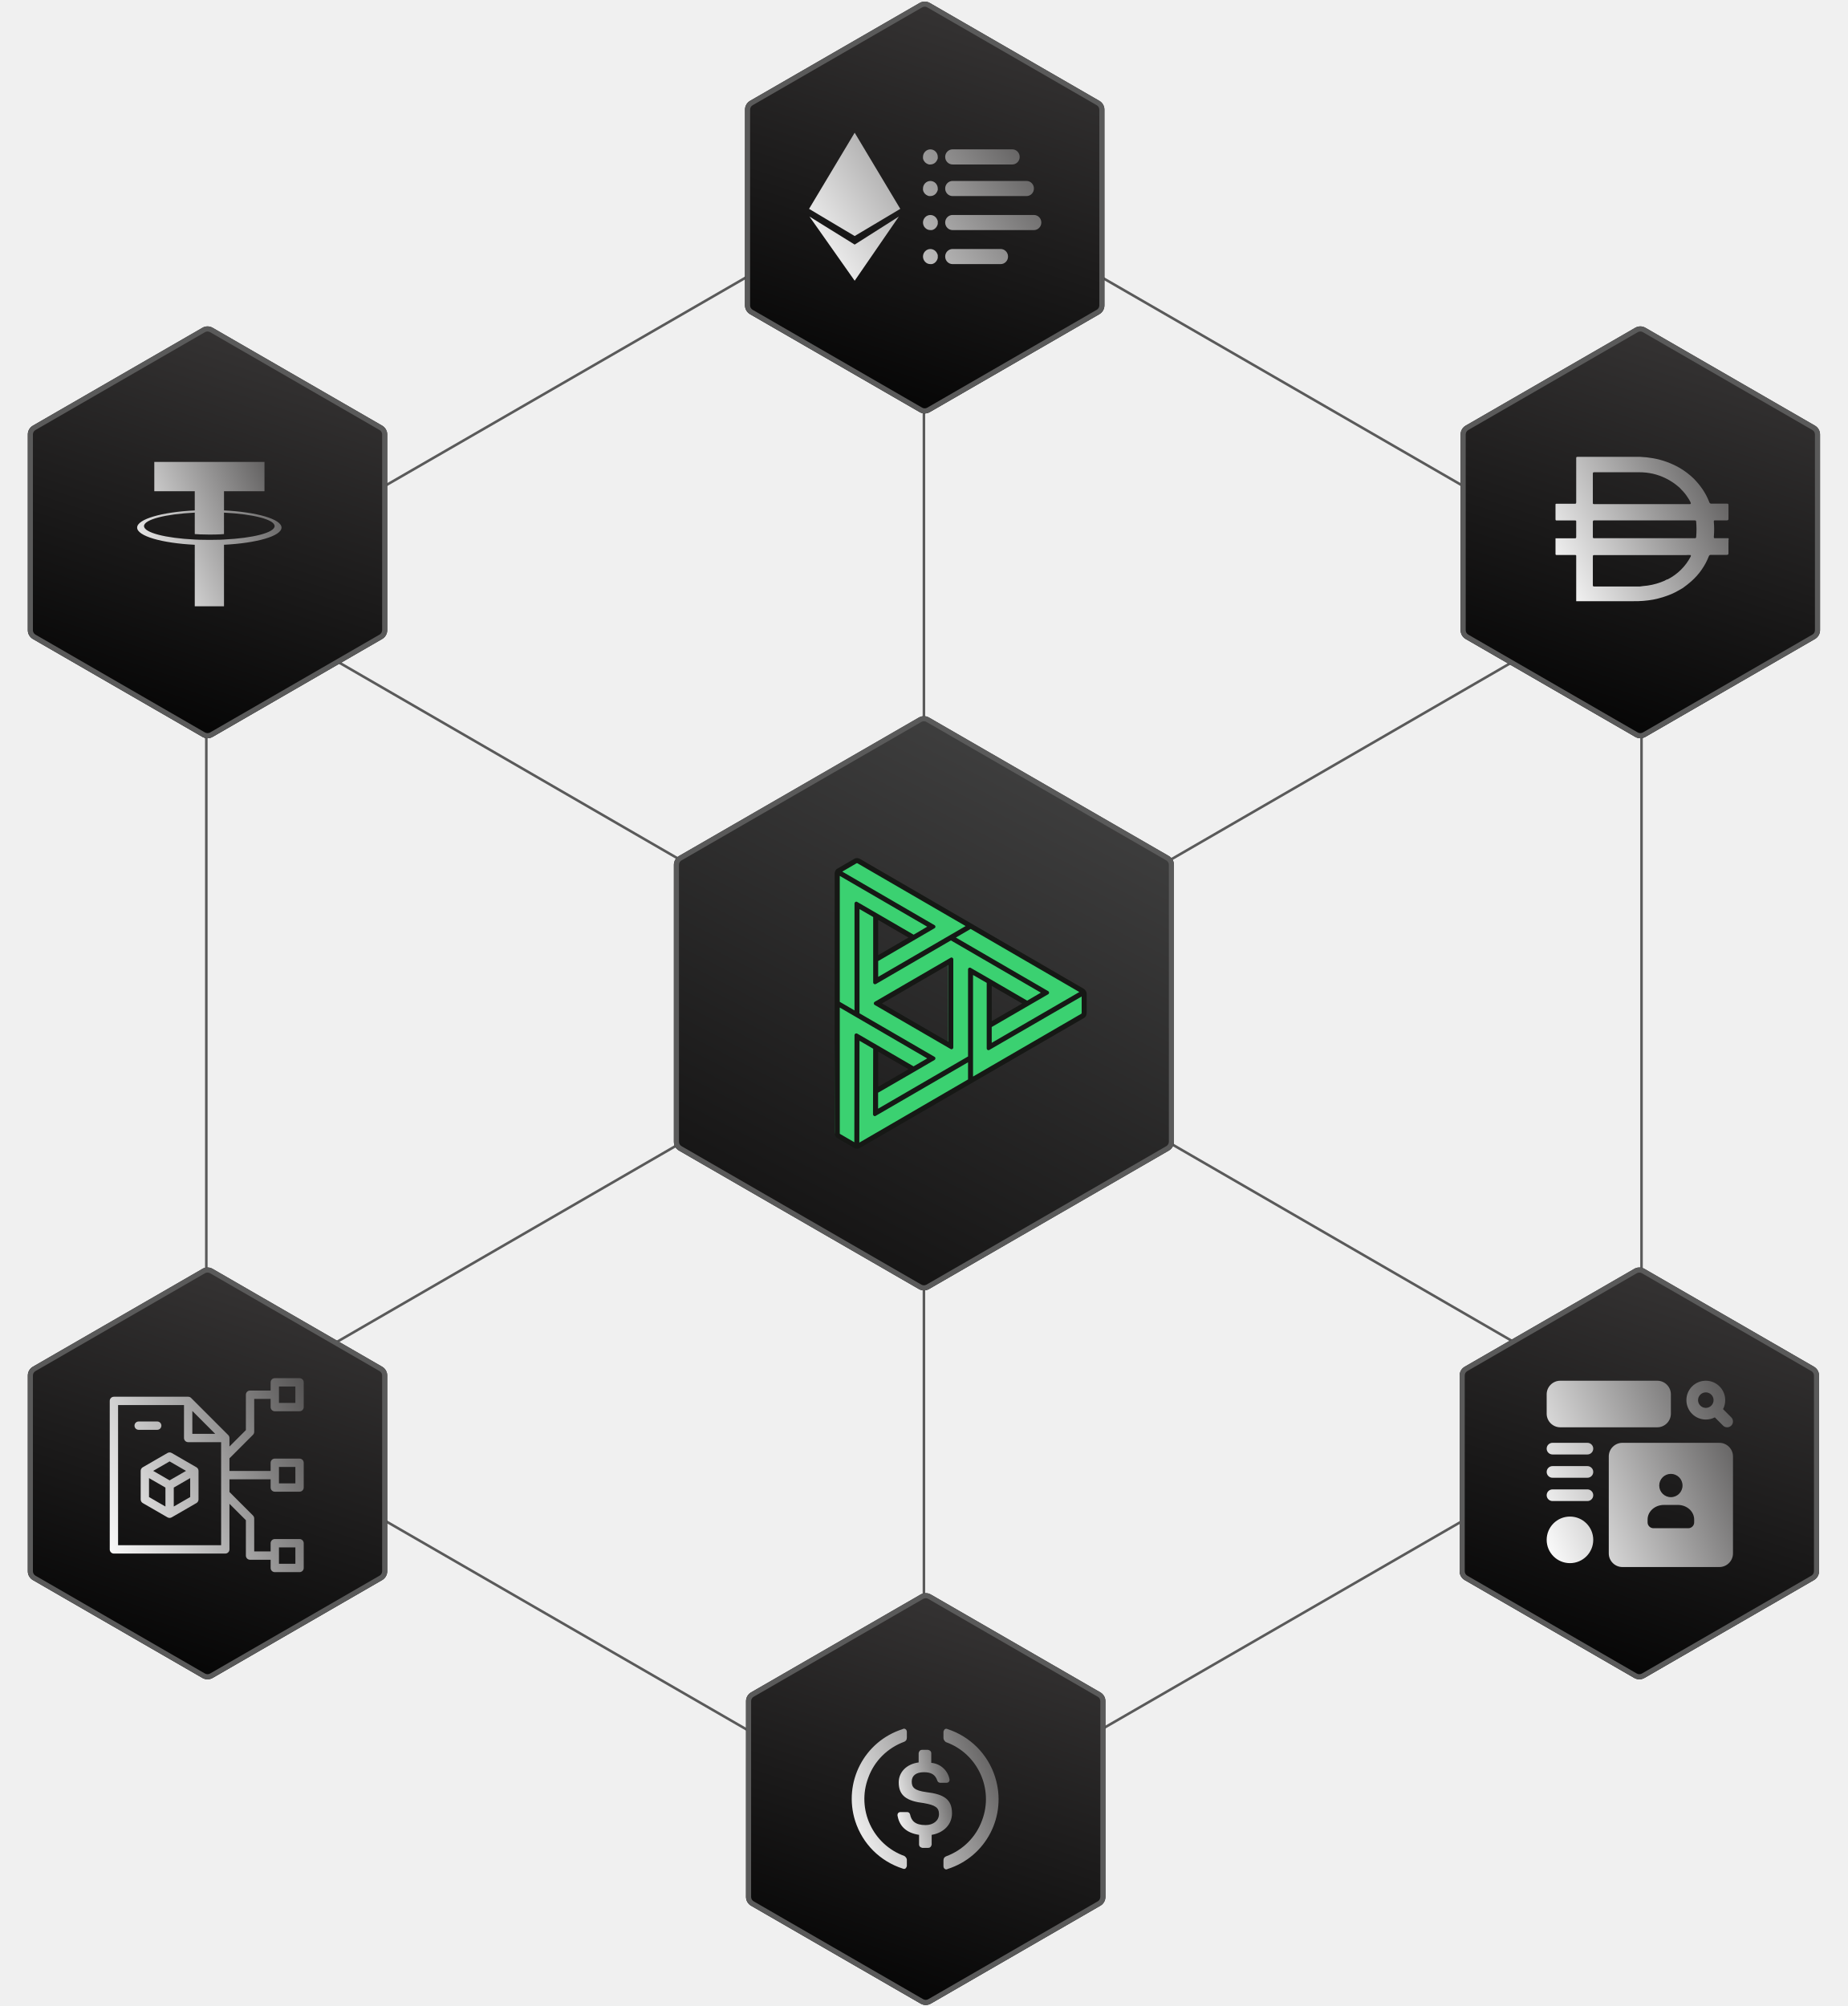
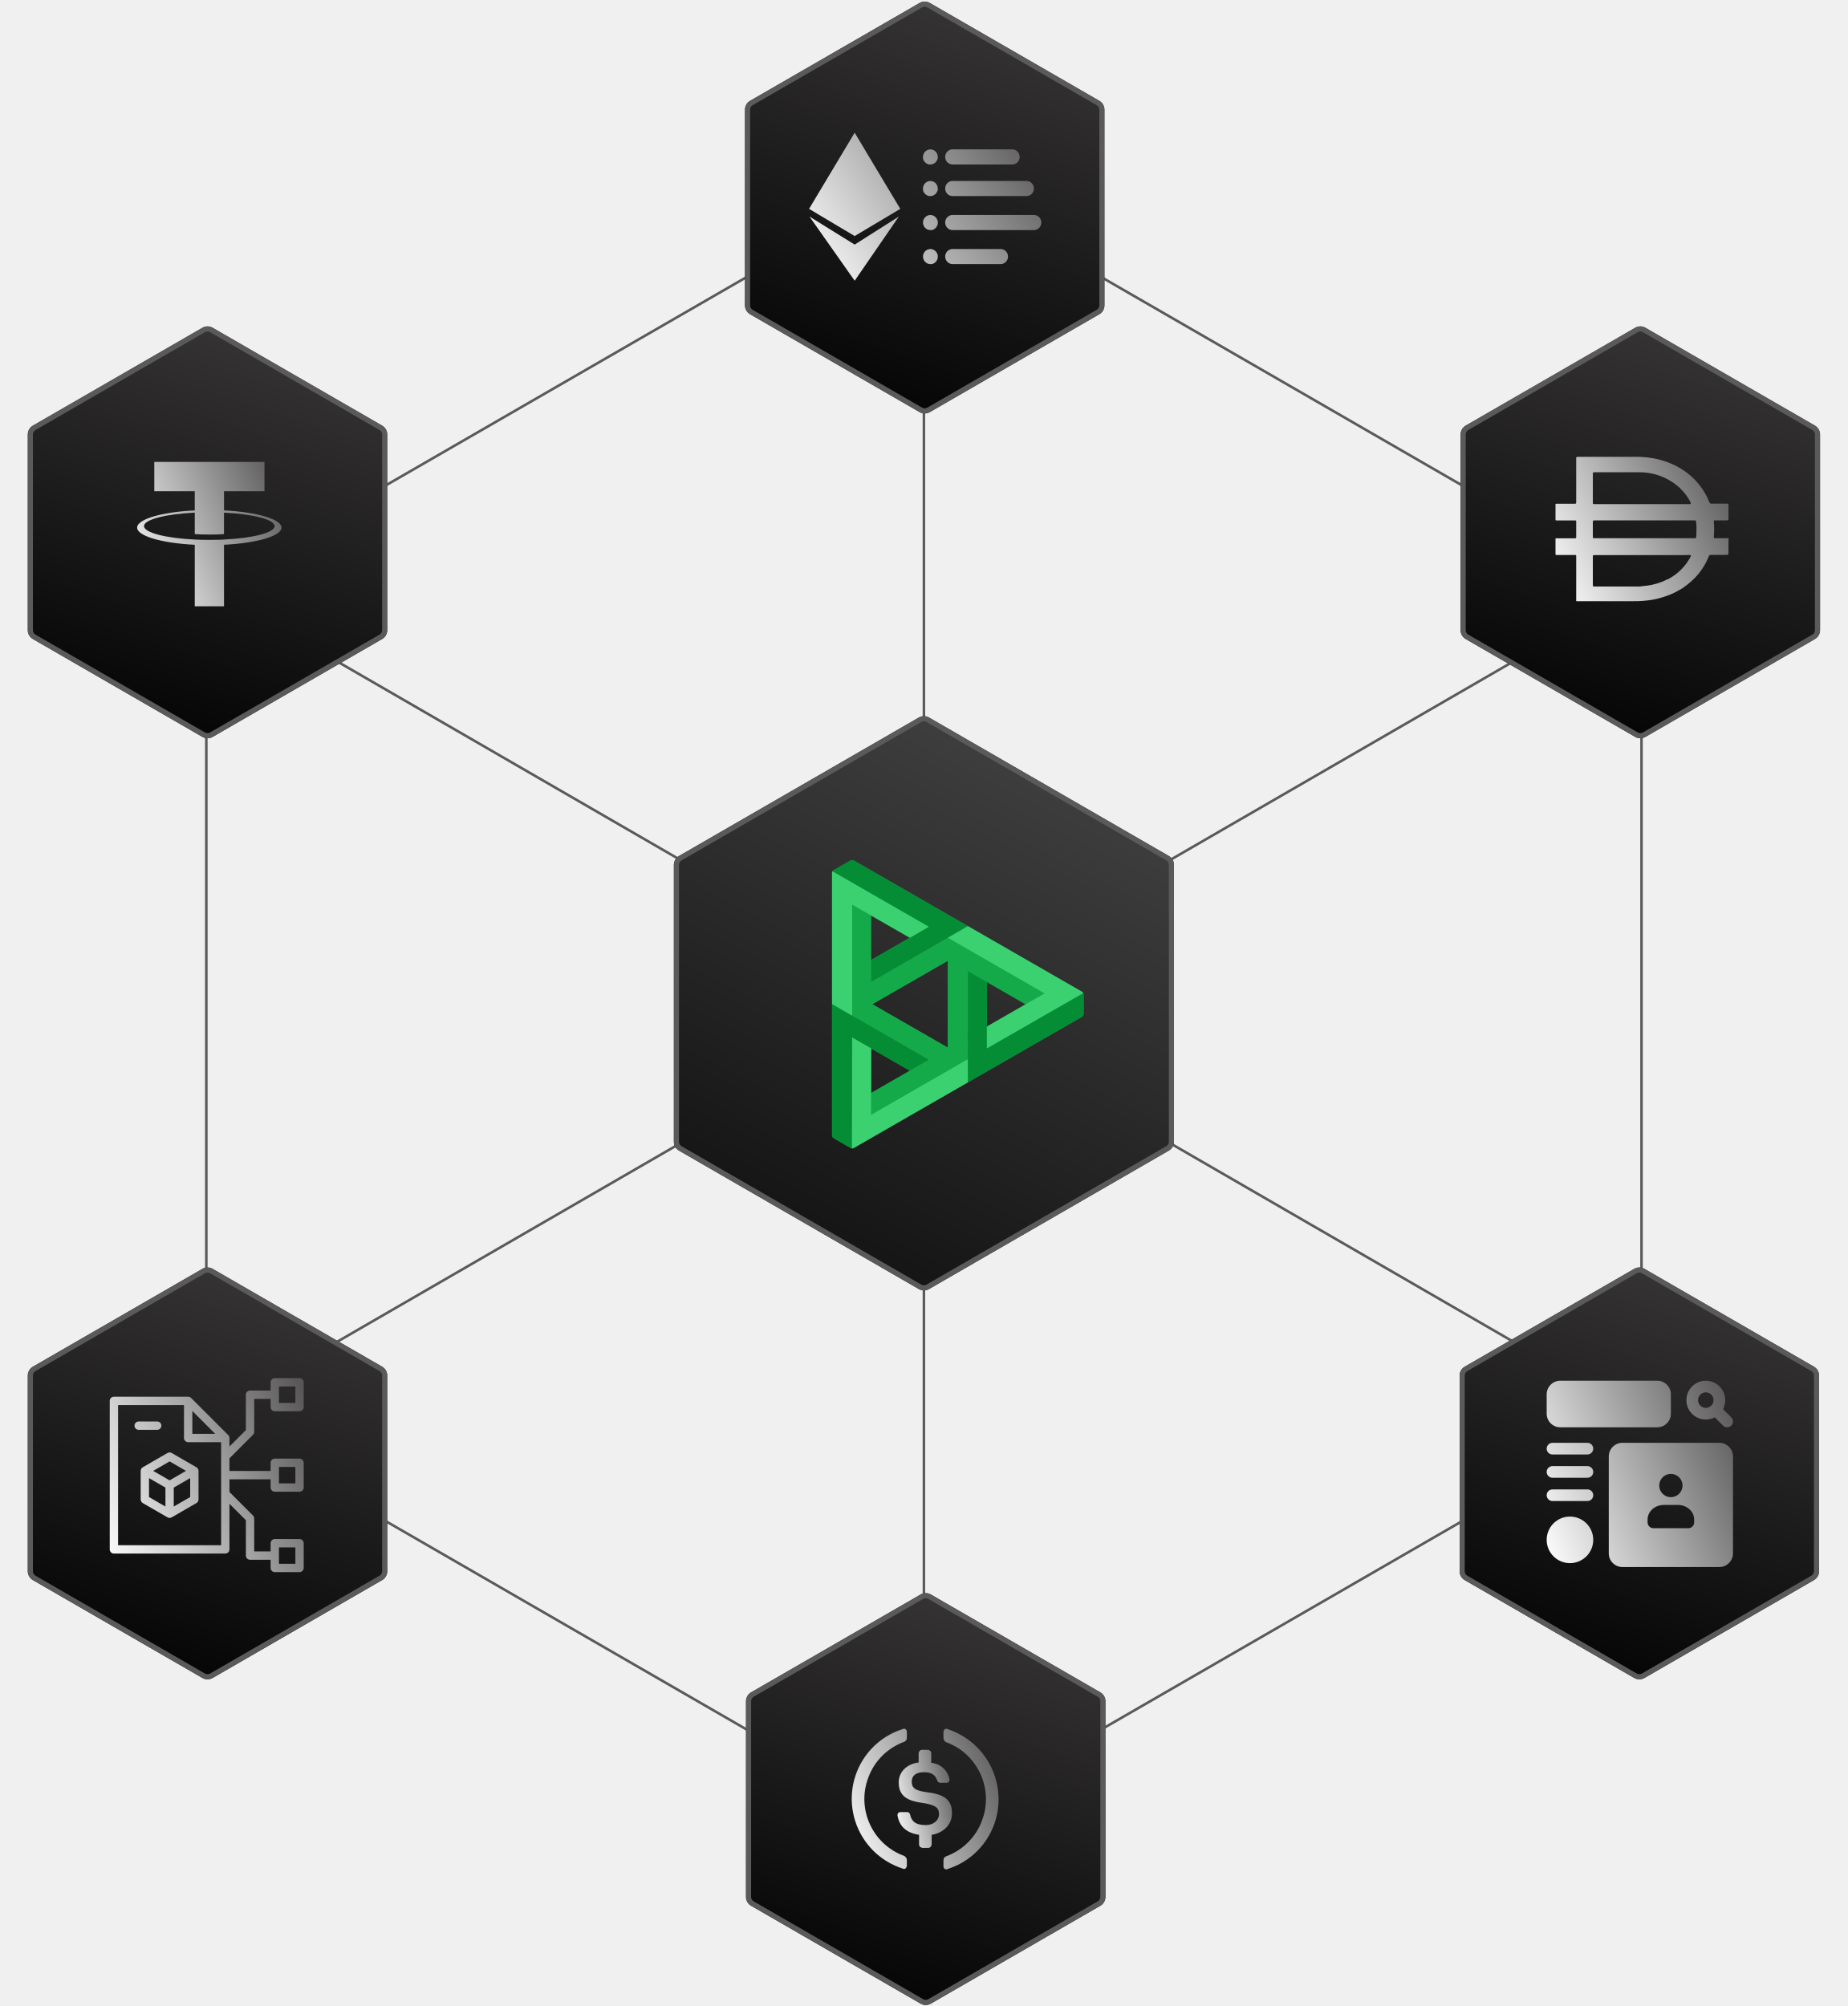
<svg xmlns="http://www.w3.org/2000/svg" width="724" height="786" viewBox="0 0 724 786" fill="none">
  <defs>
    <linearGradient id="paint0_linear_1143_18702" x1="422.805" y1="243.926" x2="288.223" y2="506.234" gradientUnits="userSpaceOnUse">
      <stop stop-color="#4A4A4A" />
      <stop offset="1" stop-color="#0F0E0E" />
    </linearGradient>
    <linearGradient id="paint1_linear_1143_18702" x1="642.309" y1="496" x2="589.281" y2="658.617" gradientUnits="userSpaceOnUse">
      <stop stop-color="#353333" />
      <stop offset="1" stop-color="#010101" />
    </linearGradient>
    <linearGradient id="paint2_linear_1143_18702" x1="606" y1="614" x2="717.117" y2="567.896" gradientUnits="userSpaceOnUse">
      <stop stop-color="white" />
      <stop offset="1" stop-color="#292727" />
    </linearGradient>
    <linearGradient id="paint3_linear_1143_18702" x1="81.309" y1="496" x2="28.281" y2="658.617" gradientUnits="userSpaceOnUse">
      <stop stop-color="#353333" />
      <stop offset="1" stop-color="#010101" />
    </linearGradient>
    <linearGradient id="paint4_linear_1143_18702" x1="43" y1="616" x2="158.684" y2="568.001" gradientUnits="userSpaceOnUse">
      <stop stop-color="white" />
      <stop offset="1" stop-color="#292727" />
    </linearGradient>
    <linearGradient id="paint5_linear_1143_18702" x1="642.691" y1="127.266" x2="589.664" y2="289.883" gradientUnits="userSpaceOnUse">
      <stop stop-color="#353333" />
      <stop offset="1" stop-color="#010101" />
    </linearGradient>
    <linearGradient id="paint6_linear_1143_18702" x1="609.461" y1="235.562" x2="706.506" y2="187.244" gradientUnits="userSpaceOnUse">
      <stop stop-color="white" />
      <stop offset="1" stop-color="#292727" />
    </linearGradient>
    <linearGradient id="paint7_linear_1143_18702" x1="81.309" y1="127.266" x2="28.281" y2="289.883" gradientUnits="userSpaceOnUse">
      <stop stop-color="#353333" />
      <stop offset="1" stop-color="#010101" />
    </linearGradient>
    <linearGradient id="paint8_linear_1143_18702" x1="53.734" y1="237.562" x2="139.831" y2="201.839" gradientUnits="userSpaceOnUse">
      <stop stop-color="white" />
      <stop offset="1" stop-color="#292727" />
    </linearGradient>
    <linearGradient id="paint9_linear_1143_18702" x1="362.309" y1="9.7632e-05" x2="309.281" y2="162.617" gradientUnits="userSpaceOnUse">
      <stop stop-color="#353333" />
      <stop offset="1" stop-color="#010101" />
    </linearGradient>
    <linearGradient id="paint10_linear_1143_18702" x1="317" y1="110" x2="431.036" y2="35.764" gradientUnits="userSpaceOnUse">
      <stop stop-color="white" />
      <stop offset="1" stop-color="#292727" />
    </linearGradient>
    <linearGradient id="paint11_linear_1143_18702" x1="362.707" y1="623.602" x2="309.68" y2="786.219" gradientUnits="userSpaceOnUse">
      <stop stop-color="#353333" />
      <stop offset="1" stop-color="#010101" />
    </linearGradient>
    <linearGradient id="paint12_linear_1143_18702" x1="351.648" y1="724.038" x2="387.83" y2="715.691" gradientUnits="userSpaceOnUse">
      <stop stop-color="white" />
      <stop offset="1" stop-color="#292727" />
    </linearGradient>
    <linearGradient id="paint13_linear_1143_18702" x1="333.719" y1="732.484" x2="420.174" y2="695.06" gradientUnits="userSpaceOnUse">
      <stop stop-color="white" />
      <stop offset="1" stop-color="#292727" />
    </linearGradient>
    <clipPath id="clip0_1143_18702">
      <rect width="724" height="786" fill="white" />
    </clipPath>
  </defs>
  <g clip-path="url(#clip0_1143_18702)">
    <path fill-rule="evenodd" clip-rule="evenodd" d="M362 69.03L81.339 231.07V555.149L362 717.189L642.661 555.149V231.07L362 69.03ZM643.661 230.492L362 67.875L80.339 230.492V555.727L362 718.344L643.661 555.727V230.492Z" fill="#5A5A5A" />
    <path fill-rule="evenodd" clip-rule="evenodd" d="M643.512 555.552L81.058 230.217L81.558 229.352L644.013 554.686L643.512 555.552Z" fill="#5A5A5A" />
    <path fill-rule="evenodd" clip-rule="evenodd" d="M361.5 719.758L361.5 67.875L362.5 67.875L362.5 719.758L361.5 719.758Z" fill="#5A5A5A" />
    <path fill-rule="evenodd" clip-rule="evenodd" d="M81.558 555.552L644.013 230.217L643.512 229.352L81.057 554.686L81.558 555.552Z" fill="#5A5A5A" />
    <path class="philosophy-icon-container" d="M360 281.139C361.238 280.425 362.762 280.425 364 281.139L457.969 335.392C459.207 336.107 459.969 337.427 459.969 338.856V447.363C459.969 448.792 459.207 450.112 457.969 450.827L364 505.08C362.762 505.794 361.238 505.794 360 505.08L266.031 450.827C264.793 450.112 264.031 448.792 264.031 447.363V338.856C264.031 337.427 264.793 336.107 266.031 335.392L360 281.139Z" fill="url(#paint0_linear_1143_18702)" />
    <path fill-rule="evenodd" clip-rule="evenodd" d="M456.969 337.124L363 282.871C362.381 282.514 361.619 282.514 361 282.871L267.031 337.124C266.412 337.482 266.031 338.142 266.031 338.856V447.363C266.031 448.077 266.412 448.737 267.031 449.095L361 503.348C361.619 503.705 362.381 503.705 363 503.348L456.969 449.095C457.588 448.737 457.969 448.077 457.969 447.363V338.856C457.969 338.142 457.588 337.482 456.969 337.124ZM364 281.139C362.762 280.425 361.238 280.425 360 281.139L266.031 335.392C264.793 336.107 264.031 337.427 264.031 338.856V447.363C264.031 448.792 264.793 450.112 266.031 450.827L360 505.08C361.238 505.794 362.762 505.794 364 505.08L457.969 450.827C459.207 450.112 459.969 448.792 459.969 447.363V338.856C459.969 337.427 459.207 336.107 457.969 335.392L364 281.139Z" fill="#5A5A5A" />
-     <path class="philosophy-dex-logo" fill-rule="evenodd" clip-rule="evenodd" d="M424.338 388.51C424.333 388.479 424.325 388.447 424.316 388.413L424.31 388.386C424.304 388.371 424.3 388.357 424.295 388.343C424.291 388.329 424.287 388.315 424.281 388.301C424.281 388.301 424.28 388.294 424.277 388.286C424.275 388.28 424.273 388.272 424.27 388.267C424.203 388.069 424.09 387.848 423.921 387.655C423.921 387.655 423.916 387.644 423.91 387.644C423.82 387.542 423.713 387.452 423.589 387.384C423.577 387.372 423.562 387.362 423.548 387.354C423.543 387.35 423.538 387.347 423.533 387.344L405.217 376.71L380.154 362.16L379.732 361.917L379.592 361.832L336.547 336.94H336.536C336.496 336.917 336.192 336.781 335.922 336.742C335.793 336.725 335.669 336.719 335.669 336.719H335.506C335.279 336.734 334.912 336.973 334.829 337.026C334.821 337.031 334.814 337.036 334.814 337.036C333.745 337.655 332.676 338.276 331.607 338.898C330.538 339.519 329.468 340.14 328.399 340.76C328.387 340.769 328.374 340.779 328.361 340.789C328.342 340.802 328.323 340.817 328.303 340.833C328.275 340.856 328.253 340.878 328.225 340.907C328.202 340.924 328.18 340.941 328.163 340.969C328.146 340.986 328.129 341.009 328.112 341.031C328.005 341.15 327.932 341.28 327.876 341.399C327.853 341.439 327.843 341.673 327.832 341.713C327.798 341.821 328.079 342.133 328.063 342.207C328.057 342.241 327.748 342.064 327.742 342.103L327.035 443.139H327.041C327.03 443.824 327.21 444.26 327.665 444.616C327.69 444.633 327.715 444.651 327.741 444.668C327.784 444.698 327.828 444.729 327.874 444.758L334.435 448.566L334.452 448.578C334.485 448.595 334.519 448.606 334.553 448.617C334.56 448.625 334.57 448.627 334.578 448.63C334.583 448.631 334.588 448.632 334.592 448.634C334.612 448.64 334.633 448.646 334.654 448.651C334.675 448.657 334.696 448.663 334.716 448.668C334.73 448.674 334.744 448.678 334.758 448.682C334.772 448.687 334.786 448.691 334.8 448.697C334.814 448.697 334.827 448.699 334.841 448.702C334.857 448.705 334.873 448.708 334.89 448.708C334.919 448.714 334.947 448.714 334.975 448.714L334.997 448.714C334.997 448.714 335.048 448.725 335.076 448.725C335.122 448.725 335.172 448.721 335.219 448.714H335.251C335.251 448.714 335.256 448.708 335.262 448.708C335.267 448.708 335.267 448.708 335.273 448.702C335.29 448.702 335.307 448.702 335.324 448.691C335.352 448.685 335.38 448.68 335.408 448.668C335.448 448.668 335.487 448.651 335.526 448.634C335.566 448.623 335.605 448.606 335.645 448.589C335.718 448.555 335.791 448.515 335.864 448.476L354.321 437.769L423.595 397.588C424.231 397.18 424.36 396.631 424.36 395.924V388.669C424.355 388.612 424.349 388.555 424.338 388.51ZM342.673 358.544V376.173L357.051 367.66L342.673 358.544ZM343.617 393.113L371.522 408.742V376.173L343.617 393.113ZM342.657 427.757V410.132L357.758 419.273L342.657 427.757ZM387.132 401.994L401.594 393.113L387.132 384.367V401.994Z" fill="#3BD171" />
-     <path class="philosophy-dex-logo" fill-rule="evenodd" clip-rule="evenodd" d="M424.712 387.504C424.887 387.575 425.167 387.891 425.167 387.891C425.467 388.242 425.672 388.67 425.762 389.122V396.611C425.762 397.385 425.657 398.264 424.678 398.897L336.939 449.776C336.834 449.847 336.764 449.881 336.659 449.917C336.642 449.934 336.589 449.952 336.537 449.969C336.484 449.987 336.432 450.005 336.414 450.022H336.239H336.204C336.1 450.093 335.924 450.093 335.819 450.093C335.726 450.093 335.648 450.077 335.596 450.066C335.571 450.061 335.551 450.057 335.539 450.057C335.482 450.057 335.424 450.047 335.372 450.037C335.329 450.029 335.291 450.022 335.259 450.022H335.12L335.049 449.987C335.015 449.987 335.015 449.952 334.98 449.952C334.945 449.952 334.839 449.917 334.839 449.917C334.804 449.881 334.7 449.811 334.7 449.811L328.225 446.049L328.05 445.943C327.35 445.416 327.07 444.783 327.07 443.939C327.07 443.904 327.035 443.834 327.035 443.834V342.111C327.035 342.075 327.07 341.899 327.07 341.899C327.105 341.724 327.14 341.618 327.175 341.477C327.175 341.442 327.28 341.267 327.28 341.232C327.315 341.161 327.42 340.95 327.595 340.739L327.805 340.528C327.805 340.528 327.815 340.518 327.834 340.504C327.851 340.491 327.877 340.474 327.91 340.458L328.085 340.352L334.455 336.66C334.49 336.625 334.56 336.625 334.594 336.59C334.657 336.542 334.77 336.466 334.906 336.397C335.074 336.313 335.277 336.238 335.469 336.238H335.679H336.029C336.31 336.274 336.624 336.379 336.799 336.45C336.834 336.484 336.904 336.52 336.904 336.52L424.642 387.434L424.712 387.504ZM388.56 408.601L422.893 388.7L380.301 363.981L374.526 367.357L410.679 388.348C410.838 388.44 410.939 388.562 410.989 388.704C411.016 388.779 411.029 388.861 411.029 388.946C411.029 389.134 410.982 389.291 410.877 389.416C410.826 389.478 410.76 389.532 410.679 389.579L388.56 402.413V408.601ZM388.56 386.309V400.128L400.494 393.2L388.56 386.309ZM335.329 338.418C335.294 338.418 335.259 338.454 335.259 338.454L330.01 341.513L366.162 362.504C366.266 362.556 366.352 362.642 366.413 362.746C366.476 362.853 366.512 362.977 366.512 363.102C366.512 363.348 366.372 363.594 366.162 363.7L344.079 376.569V382.757L378.341 362.856L335.924 338.242L335.714 338.208C335.645 338.242 335.504 338.313 335.329 338.418ZM344.079 360.465V374.249L355.943 367.357L344.079 360.465ZM363.292 363.102L329.03 343.2V392.533L334.804 395.908V353.995C334.804 353.749 334.945 353.538 335.155 353.397C335.365 353.257 335.645 353.257 335.855 353.397L357.973 366.232L363.292 363.102ZM335.155 404.98C335.365 404.874 335.645 404.874 335.855 404.98L357.938 417.814L363.292 414.72L329.03 394.783V443.834C328.995 444.22 329.03 444.256 329.24 444.361L334.735 447.561L334.804 405.613C334.804 405.367 334.945 405.12 335.155 404.98ZM344.079 425.831L355.978 418.939L344.079 412.048V425.831ZM336.694 447.701L379.286 422.948V416.232L343.099 437.223C342.889 437.364 342.644 437.364 342.399 437.223C342.189 437.083 342.049 436.872 342.049 436.626L342.119 410.922L336.764 407.793L336.694 447.701ZM379.286 379.839C379.286 379.593 379.426 379.347 379.636 379.241C379.846 379.101 380.126 379.101 380.336 379.241L388.21 383.777C388.28 383.813 388.385 383.883 388.385 383.883L402.454 392.075L407.809 388.946L372.567 368.482L343.169 385.571C342.959 385.676 342.679 385.676 342.469 385.571C342.259 385.43 342.119 385.219 342.119 384.938V359.305L336.764 356.211V397.033L366.162 414.087C366.372 414.192 366.512 414.438 366.512 414.685C366.512 414.8 366.481 414.916 366.427 415.02C366.365 415.138 366.273 415.243 366.162 415.317L358.323 419.889L344.044 428.152V434.411L379.286 413.946V379.839ZM423.662 397.209C423.768 397.139 423.803 397.069 423.803 396.611V390.458L387.65 411.379C387.44 411.52 387.195 411.52 386.95 411.379C386.74 411.274 386.601 411.028 386.601 410.781V385.113L381.246 382.019V421.822L423.662 397.209ZM372.461 375.268C372.671 375.127 372.952 375.127 373.161 375.268C373.371 375.408 373.512 375.62 373.512 375.865V410.43C373.512 410.676 373.371 410.922 373.161 411.027C373.057 411.098 372.916 411.133 372.812 411.133C372.671 411.133 372.461 411.027 372.461 411.027L342.714 393.763C342.504 393.658 342.364 393.411 342.364 393.2V393.13C342.364 392.884 342.504 392.673 342.714 392.532L372.461 375.268ZM371.552 378.081L345.584 393.165L371.552 408.215V378.081Z" fill="#161815" />
+     <path class="philosophy-dex-logo" d="M423.87 388.56L334.542 337.168C334.011 336.893 333.583 336.953 332.894 337.368L332.914 337.35L326.554 341.009C326.139 341.297 326.025 341.734 326 341.936V444.628L326.004 444.6C325.985 445.295 326.157 445.67 326.709 446.016L333.362 449.844C333.841 450.051 334.101 450.02 334.562 449.766L423.925 398.409C424.405 398.105 424.571 397.718 424.573 396.973V389.673C424.557 389.453 424.399 388.838 423.87 388.56ZM386.671 384.822L401.807 393.531L386.669 402.239L386.671 384.822ZM341.34 410.818L356.445 419.503L341.34 428.193V410.818ZM356.446 367.433L341.353 376.128V358.75L356.446 367.433ZM341.88 393.469L371.319 376.533V410.406L341.88 393.469Z" fill="#14AA4A" />
+     <path class="philosophy-dex-logo" d="M363.904 415.212L356.478 419.522L333.885 406.531L333.817 449.965C333.642 449.968 333.54 449.921 333.362 449.844L326.709 446.017C326.157 445.671 325.985 445.296 326.004 444.601L326 444.629V393.405L363.904 415.212ZM424.38 389.122L386.668 410.771L386.671 384.794L379.203 380.525L379.19 424.105L423.925 398.409C424.405 398.105 424.572 397.718 424.574 396.973V389.673C424.556 389.432 424.48 389.294 424.38 389.122ZM334.542 337.168C334.011 336.893 333.583 336.953 332.894 337.368L332.914 337.35L326.554 341.009C326.383 341.132 326.254 341.264 326.163 341.42L363.906 363.134L341.336 376.138L341.353 384.699L379.257 362.893L334.542 337.168Z" fill="#058D36" />
+     <path class="philosophy-dex-logo" d="M424.423 389.11L386.668 410.771L386.669 402.239L409.274 389.234L371.37 367.429L379.253 362.893L423.869 388.561C424.135 388.725 424.313 388.9 424.423 389.11ZM326.164 341.42C326.079 341.567 326.025 341.734 326 341.935V393.405L333.884 397.96V354.451L356.497 367.433L363.907 363.133L326.164 341.42ZM341.287 436.838L341.339 410.817L333.884 406.53L333.821 450.001C334.033 449.998 334.255 449.932 334.509 449.808L379.192 424.103V415.031L341.287 436.838Z" fill="#3BD171" />
    <path class="philosophy-icon-container" d="M640.309 497.155C641.546 496.44 643.071 496.44 644.309 497.155L710.724 535.5C711.962 536.214 712.724 537.535 712.724 538.964V615.654C712.724 617.083 711.962 618.403 710.724 619.118L644.309 657.463C643.071 658.177 641.546 658.177 640.309 657.463L573.893 619.118C572.656 618.403 571.893 617.083 571.893 615.654V538.964C571.893 537.535 572.656 536.214 573.893 535.5L640.309 497.155Z" fill="url(#paint1_linear_1143_18702)" />
    <path fill-rule="evenodd" clip-rule="evenodd" d="M709.724 537.232L643.309 498.887C642.69 498.53 641.927 498.53 641.309 498.887L574.893 537.232C574.275 537.589 573.893 538.249 573.893 538.964V615.654C573.893 616.368 574.275 617.028 574.893 617.386L641.309 655.731C641.927 656.088 642.69 656.088 643.309 655.731L709.724 617.386C710.343 617.028 710.724 616.368 710.724 615.654V538.964C710.724 538.249 710.343 537.589 709.724 537.232ZM644.309 497.155C643.071 496.44 641.546 496.44 640.309 497.155L573.893 535.5C572.656 536.214 571.893 537.535 571.893 538.964V615.654C571.893 617.083 572.656 618.403 573.893 619.118L640.309 657.463C641.546 658.177 643.071 658.177 644.309 657.463L710.724 619.118C711.962 618.403 712.724 617.083 712.724 615.654V538.964C712.724 537.535 711.962 536.214 710.724 535.5L644.309 497.155Z" fill="#5A5A5A" />
    <path class="philosophy-search-icon" fill-rule="evenodd" clip-rule="evenodd" d="M675.107 552.133C675.654 551.098 675.958 549.882 675.958 548.604C675.958 544.407 672.552 541 668.354 541C664.157 541 660.75 544.407 660.75 548.604C660.75 552.802 664.157 556.209 668.354 556.209C669.632 556.209 670.848 555.904 671.882 555.357L675.107 558.581C675.551 559.028 676.135 559.25 676.719 559.25C677.303 559.25 677.887 559.028 678.331 558.581C679.222 557.69 679.222 556.245 678.331 555.354L675.107 552.133ZM665.312 548.604C665.312 546.931 666.681 545.563 668.354 545.563C670.027 545.563 671.396 546.931 671.396 548.604C671.396 550.277 670.027 551.646 668.354 551.646C666.681 551.646 665.312 550.277 665.312 548.604ZM611.323 559.25H649.344C652.264 559.25 654.667 556.847 654.667 553.927V546.323C654.667 543.403 652.264 541 649.344 541H611.323C608.403 541 606 543.403 606 546.323V553.927C606 556.847 608.403 559.25 611.323 559.25ZM673.677 565.333H635.656C632.736 565.333 630.333 567.736 630.333 570.656V608.677C630.333 611.597 632.736 614 635.656 614H673.677C676.597 614 679 611.597 679 608.677V570.656C679 567.736 676.597 565.333 673.677 565.333ZM654.667 577.5C657.191 577.5 659.229 579.538 659.229 582.063C659.229 584.587 657.191 586.625 654.667 586.625C652.142 586.625 650.104 584.587 650.104 582.063C650.104 579.538 652.142 577.5 654.667 577.5ZM663.792 596.511C663.792 597.758 662.757 598.792 661.51 598.792H647.823C646.576 598.792 645.542 597.758 645.542 596.511V595.385C645.542 592.222 648.401 589.667 651.929 589.667H657.404C660.932 589.667 663.792 592.222 663.792 595.385V596.511ZM615.125 612.478C620.165 612.478 624.25 608.393 624.25 603.353C624.25 598.314 620.165 594.228 615.125 594.228C610.085 594.228 606 598.314 606 603.353C606 608.393 610.085 612.478 615.125 612.478ZM621.969 579.02H608.281C607.022 579.02 606 577.998 606 576.739C606 575.48 607.022 574.458 608.281 574.458H621.969C623.228 574.458 624.25 575.48 624.25 576.739C624.25 577.998 623.228 579.02 621.969 579.02ZM621.969 588.145H608.281C607.022 588.145 606 587.123 606 585.864C606 584.605 607.022 583.583 608.281 583.583H621.969C623.228 583.583 624.25 584.605 624.25 585.864C624.25 587.123 623.228 588.145 621.969 588.145ZM621.969 569.895H608.281C607.022 569.895 606 568.873 606 567.614C606 566.355 607.022 565.333 608.281 565.333H621.969C623.228 565.333 624.25 566.355 624.25 567.614C624.25 568.873 623.228 569.895 621.969 569.895Z" fill="url(#paint2_linear_1143_18702)" />
    <path class="philosophy-icon-container" d="M79.309 497.155C80.546 496.44 82.071 496.44 83.309 497.155L149.724 535.5C150.962 536.214 151.724 537.535 151.724 538.964V615.654C151.724 617.083 150.962 618.403 149.724 619.118L83.309 657.463C82.071 658.177 80.546 658.177 79.309 657.463L12.893 619.118C11.656 618.403 10.893 617.083 10.893 615.654V538.964C10.893 537.535 11.656 536.214 12.893 535.5L79.309 497.155Z" fill="url(#paint3_linear_1143_18702)" />
    <path fill-rule="evenodd" clip-rule="evenodd" d="M148.724 537.232L82.309 498.887C81.69 498.53 80.927 498.53 80.309 498.887L13.893 537.232C13.274 537.589 12.893 538.249 12.893 538.964V615.654C12.893 616.368 13.274 617.028 13.893 617.386L80.309 655.731C80.927 656.088 81.69 656.088 82.309 655.731L148.724 617.386C149.343 617.028 149.724 616.368 149.724 615.654V538.964C149.724 538.249 149.343 537.589 148.724 537.232ZM83.309 497.155C82.071 496.44 80.546 496.44 79.309 497.155L12.893 535.5C11.656 536.214 10.893 537.535 10.893 538.964V615.654C10.893 617.083 11.656 618.403 12.893 619.118L79.309 657.463C80.546 658.177 82.071 658.177 83.309 657.463L149.724 619.118C150.962 618.403 151.724 617.083 151.724 615.654V538.964C151.724 537.535 150.962 536.214 149.724 535.5L83.309 497.155Z" fill="#5A5A5A" />
    <path class="philosophy-parts-icon" fill-rule="evenodd" clip-rule="evenodd" d="M107.669 540C106.768 540 106.036 540.731 106.036 541.633V544.85H97.971C97.07 544.85 96.339 545.581 96.339 546.483V560.353L89.906 566.785V563.466L89.905 563.382C89.887 562.956 89.705 562.572 89.421 562.291L74.889 547.759C74.593 547.459 74.181 547.274 73.727 547.274H73.726H73.726H44.633C43.731 547.274 43 548.005 43 548.906V607.094C43 607.996 43.731 608.727 44.633 608.727H88.273C89.175 608.727 89.906 607.996 89.906 607.094V589.216L96.339 595.649V609.519C96.339 610.421 97.07 611.152 97.971 611.152H106.036V614.367C106.036 615.269 106.768 616 107.669 616H117.367C118.269 616 119 615.269 119 614.367V604.669C119 603.768 118.269 603.037 117.367 603.037H107.669C106.768 603.037 106.036 603.768 106.036 604.669V607.886H99.604V594.972C99.604 594.539 99.432 594.124 99.126 593.818L89.906 584.598V579.634H106.036V582.849C106.036 583.751 106.768 584.482 107.669 584.482H117.367C118.269 584.482 119 583.751 119 582.849V573.151C119 572.249 118.269 571.518 117.367 571.518H107.669C106.768 571.518 106.036 572.249 106.036 573.151V576.368H89.906V571.404L99.126 562.184C99.432 561.878 99.604 561.463 99.604 561.03V548.116H106.036V551.331C106.036 552.233 106.768 552.964 107.669 552.964H117.367C118.269 552.964 119 552.233 119 551.331V541.633C119 540.731 118.269 540 117.367 540H107.669ZM109.302 546.483L109.302 546.506V549.698H115.734V543.266H109.302V546.459L109.302 546.483ZM109.302 612.734V609.542L109.302 609.519L109.302 609.496V606.302H115.734V612.734H109.302ZM109.302 581.216V578.024L109.302 578.001L109.302 577.978V574.784H115.734V581.216H109.302ZM86.641 565.086V578.001V605.461H46.266V550.539H72.094V563.453V563.453C72.094 563.67 72.136 563.876 72.212 564.065C72.454 564.664 73.041 565.086 73.727 565.086H86.641ZM54.331 556.971C53.429 556.971 52.698 557.702 52.698 558.604C52.698 559.506 53.429 560.237 54.331 560.237H61.604C62.506 560.237 63.237 559.506 63.237 558.604C63.237 557.702 62.506 556.971 61.604 556.971H54.331ZM75.359 552.848L84.332 561.82H75.359V552.848ZM65.637 569.313C66.142 569.021 66.764 569.021 67.27 569.313L76.968 574.912C77.473 575.203 77.784 575.742 77.784 576.326V587.524C77.784 588.107 77.473 588.646 76.968 588.938L67.294 594.523C67.049 594.671 66.761 594.756 66.453 594.756C66.146 594.756 65.858 594.671 65.612 594.523L55.939 588.938C55.434 588.646 55.123 588.107 55.123 587.524V576.326C55.123 575.742 55.434 575.203 55.939 574.912L65.637 569.313ZM66.453 572.612L72.886 576.326L66.453 580.039L60.021 576.326L66.453 572.612ZM58.388 586.581V579.154L64.82 582.868V590.295L58.388 586.581ZM68.086 582.868V590.295L74.518 586.581V579.154L68.086 582.868Z" fill="url(#paint4_linear_1143_18702)" />
    <path class="philosophy-icon-container" d="M640.691 128.42C641.929 127.706 643.454 127.706 644.691 128.42L711.107 166.765C712.344 167.48 713.107 168.8 713.107 170.229V246.919C713.107 248.348 712.344 249.669 711.107 250.383L644.691 288.728C643.454 289.443 641.929 289.443 640.691 288.728L574.276 250.383C573.039 249.669 572.276 248.348 572.276 246.919V170.229C572.276 168.8 573.039 167.48 574.276 166.765L640.691 128.42Z" fill="url(#paint5_linear_1143_18702)" />
    <path fill-rule="evenodd" clip-rule="evenodd" d="M710.107 168.497L643.691 130.152C643.073 129.795 642.31 129.795 641.691 130.152L575.276 168.497C574.657 168.855 574.276 169.515 574.276 170.229V246.919C574.276 247.634 574.657 248.294 575.276 248.651L641.691 286.996C642.31 287.353 643.073 287.353 643.691 286.996L710.107 248.651C710.726 248.294 711.107 247.634 711.107 246.919V170.229C711.107 169.515 710.726 168.855 710.107 168.497ZM644.691 128.42C643.454 127.706 641.929 127.706 640.691 128.42L574.276 166.765C573.039 167.48 572.276 168.8 572.276 170.229V246.919C572.276 248.348 573.039 249.669 574.276 250.383L640.691 288.728C641.929 289.443 643.454 289.443 644.691 288.728L711.107 250.383C712.344 249.669 713.107 248.348 713.107 246.919V170.229C713.107 168.8 712.344 167.48 711.107 166.765L644.691 128.42Z" fill="#5A5A5A" />
    <path class="philosophy-dao-icon" d="M644.209 210.881H663.935C664.356 210.881 664.555 210.881 664.585 210.341C664.746 208.375 664.746 206.397 664.585 204.428C664.585 204.046 664.391 203.888 663.968 203.888H624.709C624.223 203.888 624.092 204.046 624.092 204.493V210.151C624.092 210.881 624.092 210.881 624.87 210.881H644.209ZM662.382 197.275C662.438 197.131 662.438 196.973 662.382 196.831C662.053 196.129 661.662 195.458 661.209 194.828C660.527 193.753 659.723 192.761 658.808 191.871C658.375 191.333 657.875 190.85 657.315 190.44C654.507 188.099 651.168 186.442 647.58 185.608C645.77 185.21 643.919 185.02 642.064 185.036H624.641C624.155 185.036 624.09 185.226 624.09 185.64V196.925C624.09 197.401 624.09 197.529 624.707 197.529H662.148C662.148 197.529 662.473 197.465 662.538 197.275H662.38H662.382ZM662.382 217.494C661.831 217.434 661.275 217.434 660.723 217.494H624.742C624.256 217.494 624.092 217.494 624.092 218.13V229.163C624.092 229.671 624.092 229.8 624.742 229.8H641.354C642.148 229.859 642.943 229.804 643.721 229.642C646.132 229.472 648.503 228.96 650.764 228.115C651.587 227.836 652.381 227.472 653.131 227.035H653.357C657.252 225.05 660.415 221.932 662.41 218.105C662.41 218.105 662.637 217.624 662.382 217.499V217.494ZM617.572 235.52V235.33V227.923V225.412V217.94C617.572 217.526 617.572 217.464 617.053 217.464H610.012C609.622 217.464 609.461 217.464 609.461 216.956V210.915H616.988C617.409 210.915 617.572 210.915 617.572 210.375V204.399C617.572 204.016 617.572 203.923 617.053 203.923H610.012C609.622 203.923 609.461 203.923 609.461 203.414V197.82C609.461 197.47 609.461 197.376 609.98 197.376H616.955C617.441 197.376 617.572 197.376 617.572 196.772V179.636C617.572 179.128 617.572 179 618.222 179H642.555C644.321 179.069 646.076 179.259 647.811 179.572C651.388 180.22 654.824 181.472 657.967 183.26C660.05 184.462 661.968 185.913 663.676 187.584C664.961 188.891 666.12 190.305 667.148 191.811C668.169 193.338 669.017 194.97 669.682 196.676C669.764 197.12 670.199 197.42 670.652 197.344H676.46C677.205 197.344 677.205 197.344 677.238 198.044V203.259C677.238 203.767 677.044 203.895 676.523 203.895H672.044C671.591 203.895 671.46 203.895 671.493 204.467C671.67 206.404 671.67 208.347 671.493 210.284C671.493 210.824 671.493 210.888 672.112 210.888H677.235C677.462 211.174 677.235 211.46 677.235 211.749C677.268 212.117 677.268 212.49 677.235 212.859V216.707C677.235 217.247 677.074 217.407 676.586 217.407H670.453C670.026 217.327 669.61 217.595 669.512 218.011C668.052 221.731 665.716 225.066 662.697 227.74C661.595 228.712 660.436 229.628 659.226 230.473C657.927 231.205 656.663 231.967 655.331 232.572C652.881 233.652 650.311 234.449 647.673 234.954C645.169 235.394 642.63 235.593 640.081 235.559H617.563V235.527L617.572 235.52Z" fill="url(#paint6_linear_1143_18702)" />
    <path class="philosophy-icon-container" d="M79.309 128.42C80.546 127.706 82.071 127.706 83.309 128.42L149.724 166.765C150.962 167.48 151.724 168.8 151.724 170.229V246.919C151.724 248.348 150.962 249.669 149.724 250.383L83.309 288.728C82.071 289.443 80.546 289.443 79.309 288.728L12.893 250.383C11.656 249.669 10.893 248.348 10.893 246.919V170.229C10.893 168.8 11.656 167.48 12.893 166.765L79.309 128.42Z" fill="url(#paint7_linear_1143_18702)" />
    <path fill-rule="evenodd" clip-rule="evenodd" d="M148.724 168.497L82.309 130.152C81.69 129.795 80.927 129.795 80.309 130.152L13.893 168.497C13.274 168.855 12.893 169.515 12.893 170.229V246.919C12.893 247.634 13.274 248.294 13.893 248.651L80.309 286.996C80.927 287.353 81.69 287.353 82.309 286.996L148.724 248.651C149.343 248.294 149.724 247.634 149.724 246.919V170.229C149.724 169.515 149.343 168.855 148.724 168.497ZM83.309 128.42C82.071 127.706 80.546 127.706 79.309 128.42L12.893 166.765C11.656 167.48 10.893 168.8 10.893 170.229V246.919C10.893 248.348 11.656 249.669 12.893 250.383L79.309 288.728C80.546 289.443 82.071 289.443 83.309 288.728L149.724 250.383C150.962 249.669 151.724 248.348 151.724 246.919V170.229C151.724 168.8 150.962 167.48 149.724 166.765L83.309 128.42Z" fill="#5A5A5A" />
    <path class="philosophy-tether-icon" fill-rule="evenodd" clip-rule="evenodd" d="M87.77 211.405C87.448 211.431 85.788 211.539 82.084 211.539C79.138 211.539 77.046 211.443 76.312 211.405C64.927 210.862 56.429 208.71 56.429 206.134C56.429 203.558 64.927 201.409 76.312 200.856V209.262C77.057 209.32 79.189 209.457 82.135 209.457C85.67 209.457 87.441 209.297 87.759 209.265V200.862C99.12 201.412 107.6 203.563 107.6 206.134C107.6 208.704 99.123 210.856 87.759 211.402L87.77 211.405ZM87.77 199.993V192.471H103.625V181H60.457V192.471H76.31V199.99C63.424 200.632 53.734 203.403 53.734 206.724C53.734 210.045 63.424 212.813 76.31 213.458V237.562H87.767V213.449C100.623 212.807 110.297 210.039 110.297 206.721C110.297 203.403 100.631 200.635 87.767 199.99L87.77 199.993Z" fill="url(#paint8_linear_1143_18702)" />
    <path class="philosophy-icon-container" d="M360.308 1.155C361.546 0.44 363.071 0.44 364.308 1.155L430.724 39.5C431.961 40.214 432.724 41.535 432.724 42.964V119.654C432.724 121.083 431.961 122.403 430.724 123.118L364.308 161.463C363.071 162.177 361.546 162.177 360.308 161.463L293.893 123.118C292.656 122.403 291.893 121.083 291.893 119.654V42.964C291.893 41.535 292.656 40.214 293.893 39.5L360.308 1.155Z" fill="url(#paint9_linear_1143_18702)" />
    <path fill-rule="evenodd" clip-rule="evenodd" d="M429.724 41.232L363.308 2.887C362.69 2.53 361.927 2.53 361.308 2.887L294.893 41.232C294.274 41.589 293.893 42.249 293.893 42.964V119.654C293.893 120.368 294.274 121.028 294.893 121.386L361.308 159.731C361.927 160.088 362.69 160.088 363.308 159.731L429.724 121.386C430.343 121.028 430.724 120.368 430.724 119.654V42.964C430.724 42.249 430.343 41.589 429.724 41.232ZM364.308 1.155C363.071 0.44 361.546 0.44 360.308 1.155L293.893 39.5C292.656 40.214 291.893 41.535 291.893 42.964V119.654C291.893 121.083 292.656 122.403 293.893 123.118L360.308 161.463C361.546 162.177 363.071 162.177 364.308 161.463L430.724 123.118C431.961 122.403 432.724 121.083 432.724 119.654V42.964C432.724 41.535 431.961 40.214 430.724 39.5L364.308 1.155Z" fill="#5A5A5A" />
    <path class="philosophy-eth-icon" fill-rule="evenodd" clip-rule="evenodd" d="M317 81.839L334.871 52L352.742 81.839L334.871 92.483L317 81.839ZM396.625 58.517H373.228C371.628 58.517 370.33 59.843 370.33 61.48C370.33 63.116 371.628 64.442 373.228 64.442H396.625C398.225 64.442 399.523 63.116 399.523 61.48C399.523 59.843 398.225 58.517 396.625 58.517ZM367.433 61.48C367.429 60.695 367.122 59.944 366.578 59.391C365.448 58.243 363.622 58.243 362.492 59.391C361.948 59.944 361.641 60.695 361.637 61.48C361.616 61.672 361.616 61.865 361.637 62.057C361.67 62.25 361.724 62.439 361.797 62.62C361.875 62.796 361.967 62.964 362.072 63.124C362.176 63.29 362.298 63.444 362.434 63.583C362.566 63.717 362.712 63.836 362.869 63.938C363.022 64.052 363.187 64.146 363.362 64.22C363.554 64.322 363.758 64.396 363.97 64.442C364.158 64.463 364.347 64.463 364.535 64.442C365.3 64.443 366.035 64.134 366.578 63.583C366.715 63.444 366.836 63.29 366.94 63.124C367.046 62.964 367.138 62.796 367.215 62.62C367.308 62.441 367.381 62.252 367.433 62.057C367.454 61.865 367.454 61.672 367.433 61.48ZM373.228 70.899H402.205C403.805 70.899 405.102 72.225 405.102 73.862C405.102 75.498 403.805 76.824 402.205 76.824H373.228C371.628 76.824 370.33 75.498 370.33 73.862C370.33 72.225 371.628 70.899 373.228 70.899ZM366.578 71.773C367.122 72.326 367.429 73.077 367.433 73.862C367.454 74.053 367.454 74.247 367.433 74.439C367.381 74.634 367.308 74.823 367.215 75.002C367.138 75.177 367.046 75.346 366.94 75.506C366.836 75.672 366.715 75.826 366.578 75.965C366.035 76.516 365.3 76.825 364.535 76.824C364.347 76.845 364.158 76.845 363.97 76.824C363.758 76.778 363.554 76.704 363.362 76.602C363.187 76.528 363.022 76.434 362.869 76.32C362.712 76.218 362.566 76.099 362.434 75.965C362.298 75.826 362.176 75.672 362.072 75.506C361.967 75.346 361.875 75.177 361.797 75.002C361.724 74.821 361.67 74.632 361.637 74.439C361.616 74.247 361.616 74.053 361.637 73.862C361.641 73.077 361.948 72.326 362.492 71.773C363.622 70.624 365.448 70.624 366.578 71.773ZM367.433 86.615C367.454 86.806 367.454 87 367.433 87.192C367.455 87.384 367.455 87.578 367.433 87.77C367.387 87.986 367.314 88.195 367.215 88.392C367.144 88.571 367.052 88.74 366.94 88.895C366.839 89.059 366.718 89.209 366.578 89.34C366.45 89.483 366.304 89.607 366.143 89.71C365.986 89.824 365.816 89.919 365.636 89.992C365.464 90.067 365.285 90.122 365.1 90.154C364.912 90.177 364.723 90.177 364.535 90.154C364.345 90.158 364.155 90.138 363.97 90.095C363.781 90.063 363.596 90.008 363.419 89.932C363.245 89.859 363.079 89.765 362.927 89.651C362.766 89.548 362.62 89.423 362.492 89.281C362.352 89.146 362.226 88.997 362.116 88.836C362.015 88.676 361.927 88.508 361.855 88.333C361.717 87.969 361.643 87.582 361.637 87.192C361.641 86.408 361.948 85.657 362.492 85.104C363.622 83.955 365.448 83.955 366.578 85.104C366.718 85.234 366.84 85.384 366.94 85.548C367.049 85.711 367.141 85.885 367.215 86.067C367.31 86.239 367.383 86.423 367.433 86.615ZM367.433 99.945C367.454 100.137 367.454 100.331 367.433 100.523C367.455 100.715 367.455 100.909 367.433 101.1C367.387 101.317 367.314 101.526 367.215 101.722C367.144 101.901 367.052 102.07 366.94 102.226C366.839 102.39 366.718 102.54 366.578 102.67C366.45 102.813 366.304 102.938 366.143 103.041C365.986 103.155 365.816 103.249 365.636 103.322C365.464 103.398 365.285 103.453 365.1 103.485C364.912 103.507 364.723 103.507 364.535 103.485C364.345 103.488 364.155 103.468 363.97 103.426C363.781 103.394 363.596 103.339 363.419 103.263C363.245 103.19 363.079 103.095 362.927 102.981C362.766 102.879 362.62 102.754 362.492 102.611C361.948 102.058 361.641 101.307 361.637 100.523C361.635 100.329 361.655 100.135 361.695 99.945C361.726 99.752 361.78 99.563 361.855 99.382C361.933 99.207 362.025 99.038 362.13 98.879C362.231 98.715 362.353 98.565 362.492 98.434C363.622 97.286 365.448 97.286 366.578 98.434C366.718 98.565 366.839 98.715 366.94 98.879C367.046 99.038 367.138 99.207 367.215 99.382C367.31 99.56 367.383 99.749 367.433 99.945ZM373.228 84.23H405.102C406.703 84.23 408 85.556 408 87.192C408 88.828 406.703 90.154 405.102 90.154H373.228C371.628 90.154 370.33 88.828 370.33 87.192C370.33 85.556 371.628 84.23 373.228 84.23ZM373.228 97.56H392.063C393.663 97.56 394.96 98.887 394.96 100.523C394.96 102.159 393.663 103.485 392.063 103.485H373.228C371.628 103.485 370.33 102.159 370.33 100.523C370.33 98.887 371.628 97.56 373.228 97.56ZM352.17 84.856L334.871 95.836L317.164 84.856L334.871 110L352.17 84.856Z" fill="url(#paint10_linear_1143_18702)" />
    <path class="philosophy-icon-container" d="M360.707 624.756C361.945 624.042 363.469 624.042 364.707 624.756L431.122 663.101C432.36 663.816 433.122 665.136 433.122 666.565V743.255C433.122 744.684 432.36 746.005 431.122 746.719L364.707 785.064C363.469 785.779 361.945 785.779 360.707 785.064L294.292 746.719C293.054 746.005 292.292 744.684 292.292 743.255V666.565C292.292 665.136 293.054 663.816 294.292 663.101L360.707 624.756Z" fill="url(#paint11_linear_1143_18702)" />
    <path fill-rule="evenodd" clip-rule="evenodd" d="M430.122 664.833L363.707 626.488C363.088 626.131 362.326 626.131 361.707 626.488L295.292 664.833C294.673 665.191 294.292 665.851 294.292 666.565V743.255C294.292 743.97 294.673 744.63 295.292 744.987L361.707 783.332C362.326 783.689 363.088 783.689 363.707 783.332L430.122 744.987C430.741 744.63 431.122 743.97 431.122 743.255V666.565C431.122 665.851 430.741 665.191 430.122 664.833ZM364.707 624.756C363.469 624.042 361.945 624.042 360.707 624.756L294.292 663.101C293.054 663.816 292.292 665.136 292.292 666.565V743.255C292.292 744.684 293.054 746.005 294.292 746.719L360.707 785.064C361.945 785.779 363.469 785.779 364.707 785.064L431.122 746.719C432.36 746.005 433.122 744.684 433.122 743.255V666.565C433.122 665.136 432.36 663.816 431.122 663.101L364.707 624.756Z" fill="#5A5A5A" />
    <path class="philosophy-dollar-icon" d="M373.006 710.49C373.006 704.911 369.659 702.999 362.965 702.202C358.183 701.564 357.227 700.289 357.227 698.057C357.227 695.826 358.821 694.392 362.009 694.392C364.878 694.392 366.472 695.348 367.268 697.739C367.428 698.217 367.906 698.536 368.384 698.536H370.934C371.572 698.536 372.05 698.057 372.05 697.42V697.261C371.412 693.754 368.543 691.044 364.878 690.726V686.9C364.878 686.263 364.399 685.785 363.603 685.625H361.212C360.574 685.625 360.096 686.103 359.936 686.9V690.566C355.155 691.204 352.127 694.392 352.127 698.377C352.127 703.636 355.314 705.708 362.009 706.505C366.472 707.302 367.906 708.259 367.906 710.809C367.906 713.359 365.674 715.112 362.646 715.112C358.502 715.112 357.067 713.359 356.589 710.968C356.43 710.331 355.952 710.012 355.474 710.012H352.764C352.127 710.012 351.648 710.49 351.648 711.128V711.287C352.286 715.272 354.836 718.141 360.096 718.938V722.763C360.096 723.4 360.574 723.879 361.371 724.038H363.762C364.399 724.038 364.878 723.56 365.037 722.763V718.938C369.819 718.141 373.006 714.793 373.006 710.49Z" fill="url(#paint12_linear_1143_18702)" />
    <path class="philosophy-dollar-icon" d="M354.358 727.225C341.925 722.762 335.55 708.895 340.172 696.622C342.563 689.928 347.823 684.827 354.358 682.436C354.995 682.118 355.314 681.64 355.314 680.842V678.611C355.314 677.973 354.995 677.495 354.358 677.336C354.198 677.336 353.88 677.336 353.72 677.495C338.578 682.277 330.29 698.375 335.072 713.517C337.941 722.443 344.794 729.297 353.72 732.166C354.358 732.484 354.995 732.166 355.155 731.528C355.314 731.369 355.314 731.21 355.314 730.891V728.659C355.314 728.181 354.836 727.544 354.358 727.225ZM371.253 677.495C370.615 677.177 369.978 677.495 369.819 678.133C369.659 678.292 369.659 678.452 369.659 678.771V681.002C369.659 681.64 370.137 682.277 370.615 682.596C383.048 687.059 389.424 700.925 384.801 713.199C382.41 719.893 377.15 724.993 370.615 727.384C369.978 727.703 369.659 728.181 369.659 728.978V731.21C369.659 731.847 369.978 732.325 370.615 732.484C370.775 732.484 371.094 732.485 371.253 732.325C386.395 727.544 394.683 711.445 389.902 696.303C387.033 687.218 380.019 680.364 371.253 677.495Z" fill="url(#paint13_linear_1143_18702)" />
  </g>
</svg>
